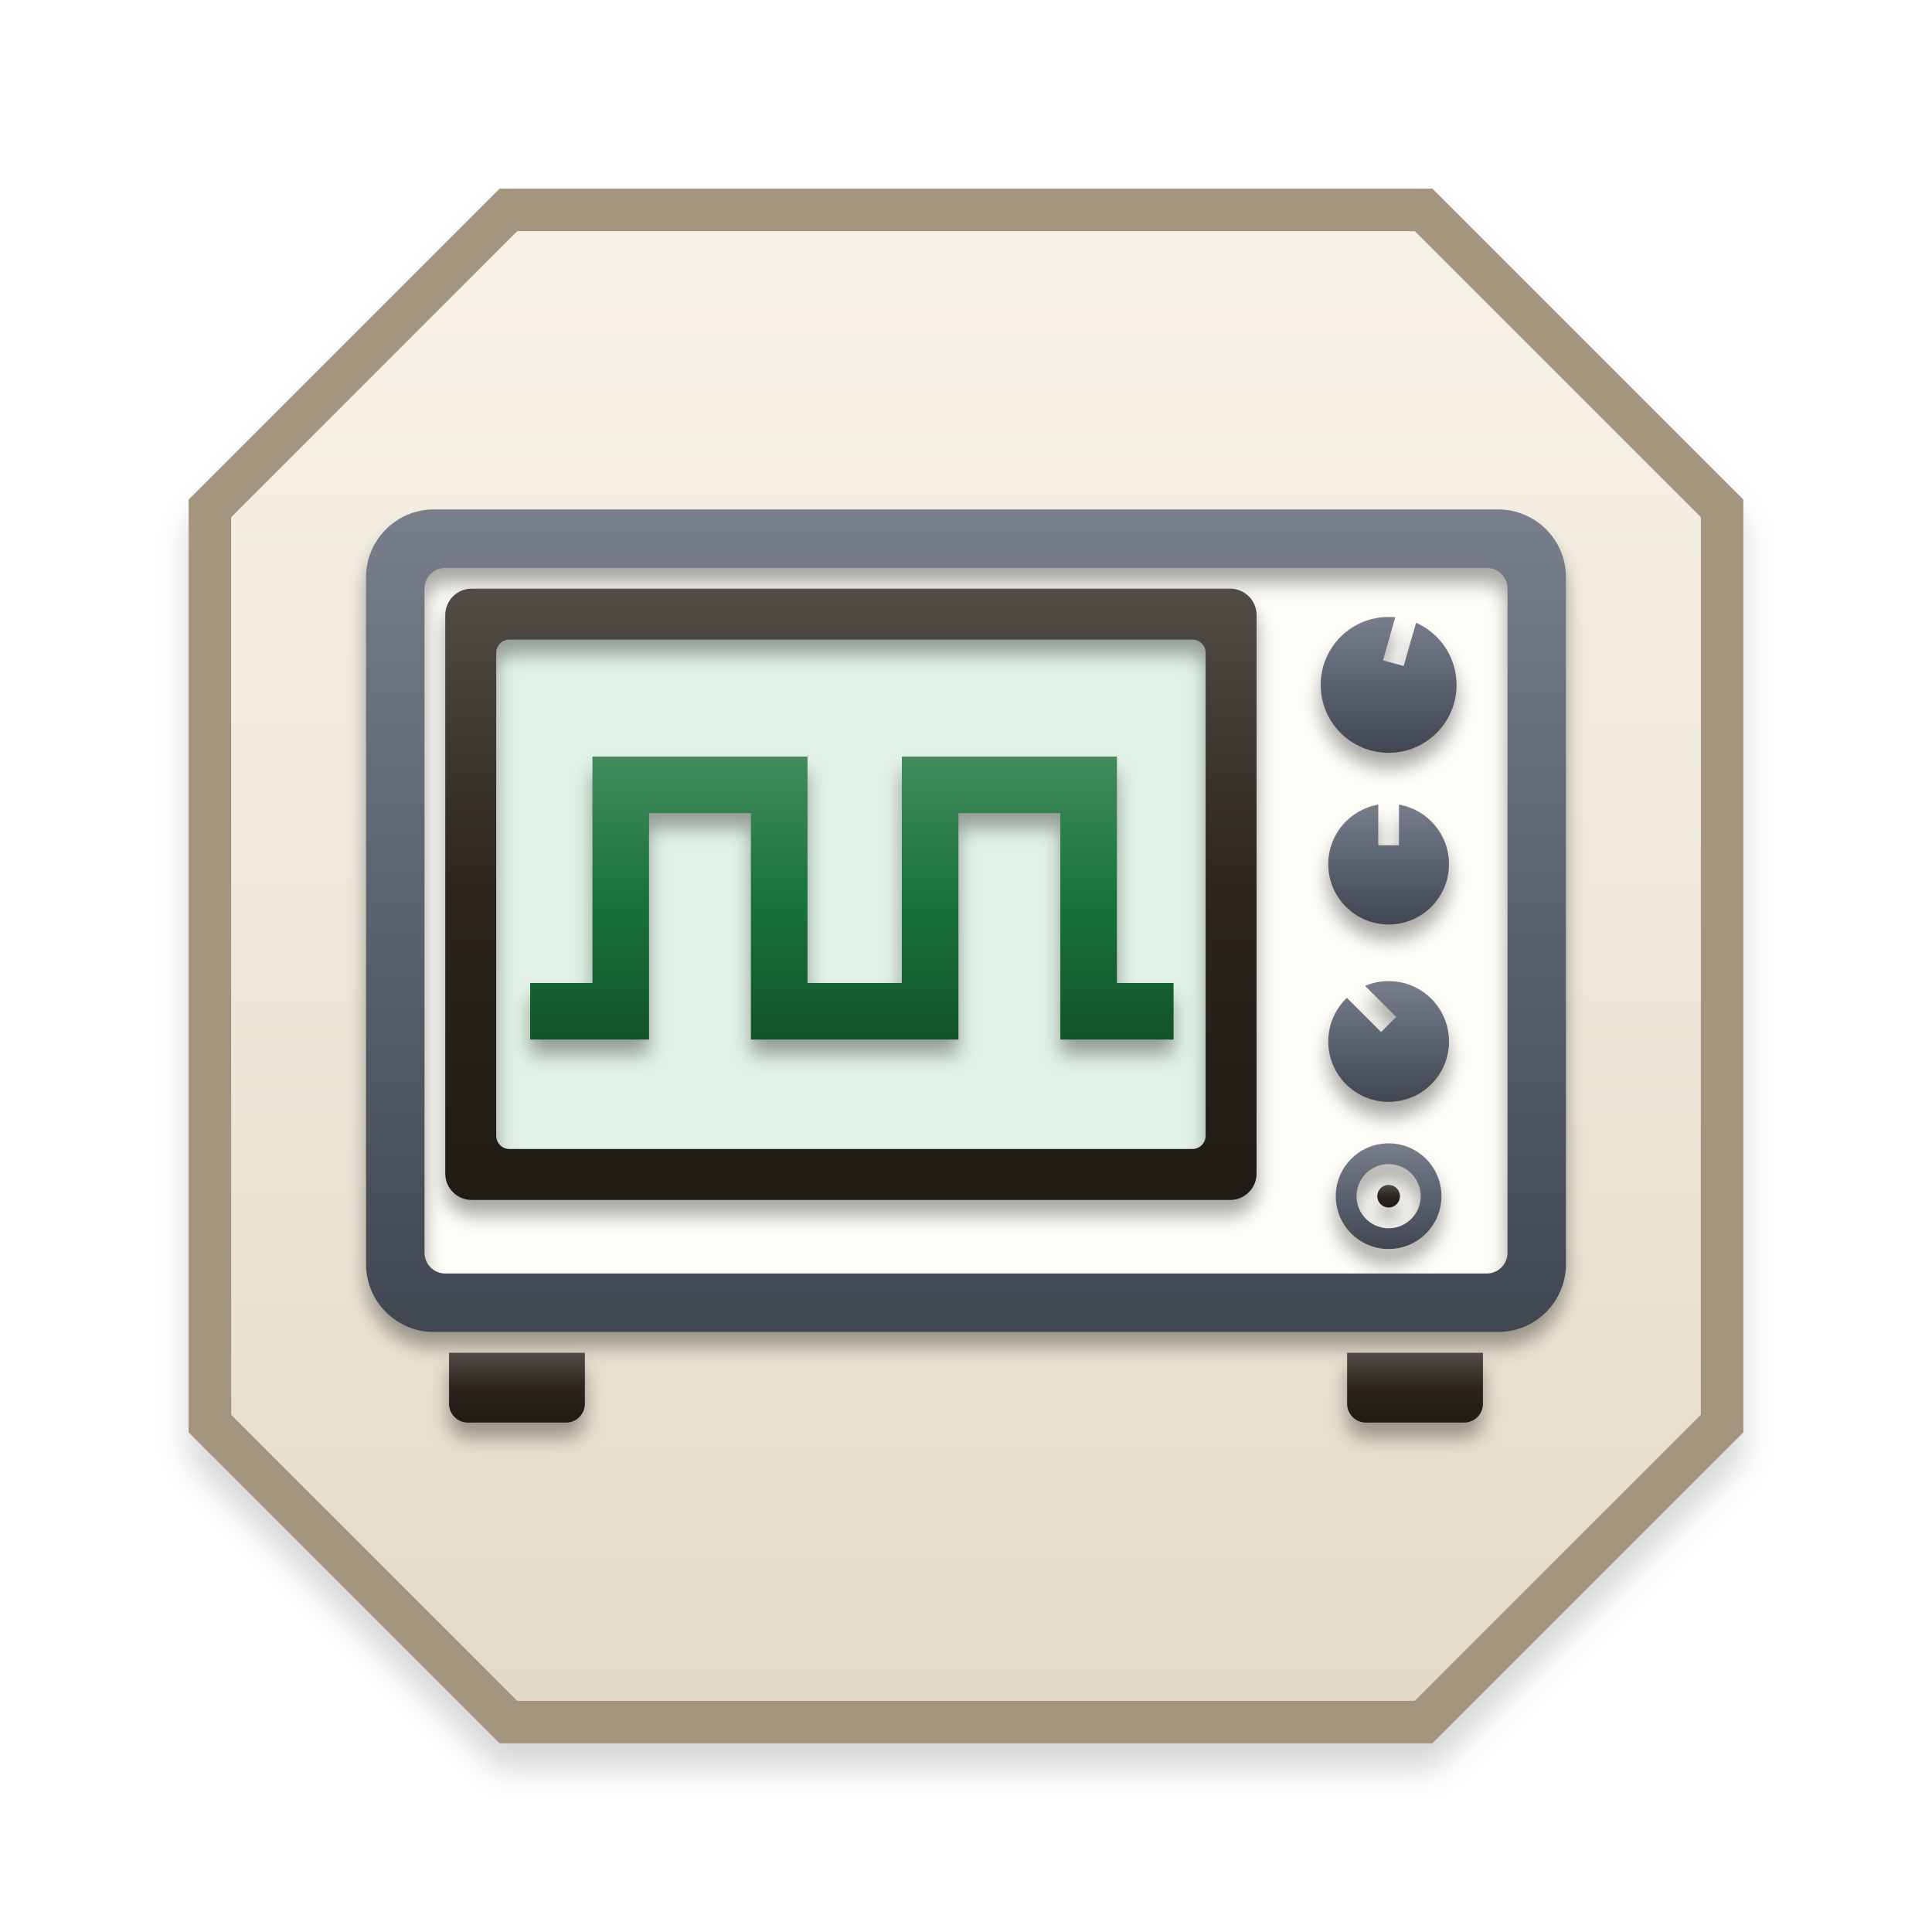
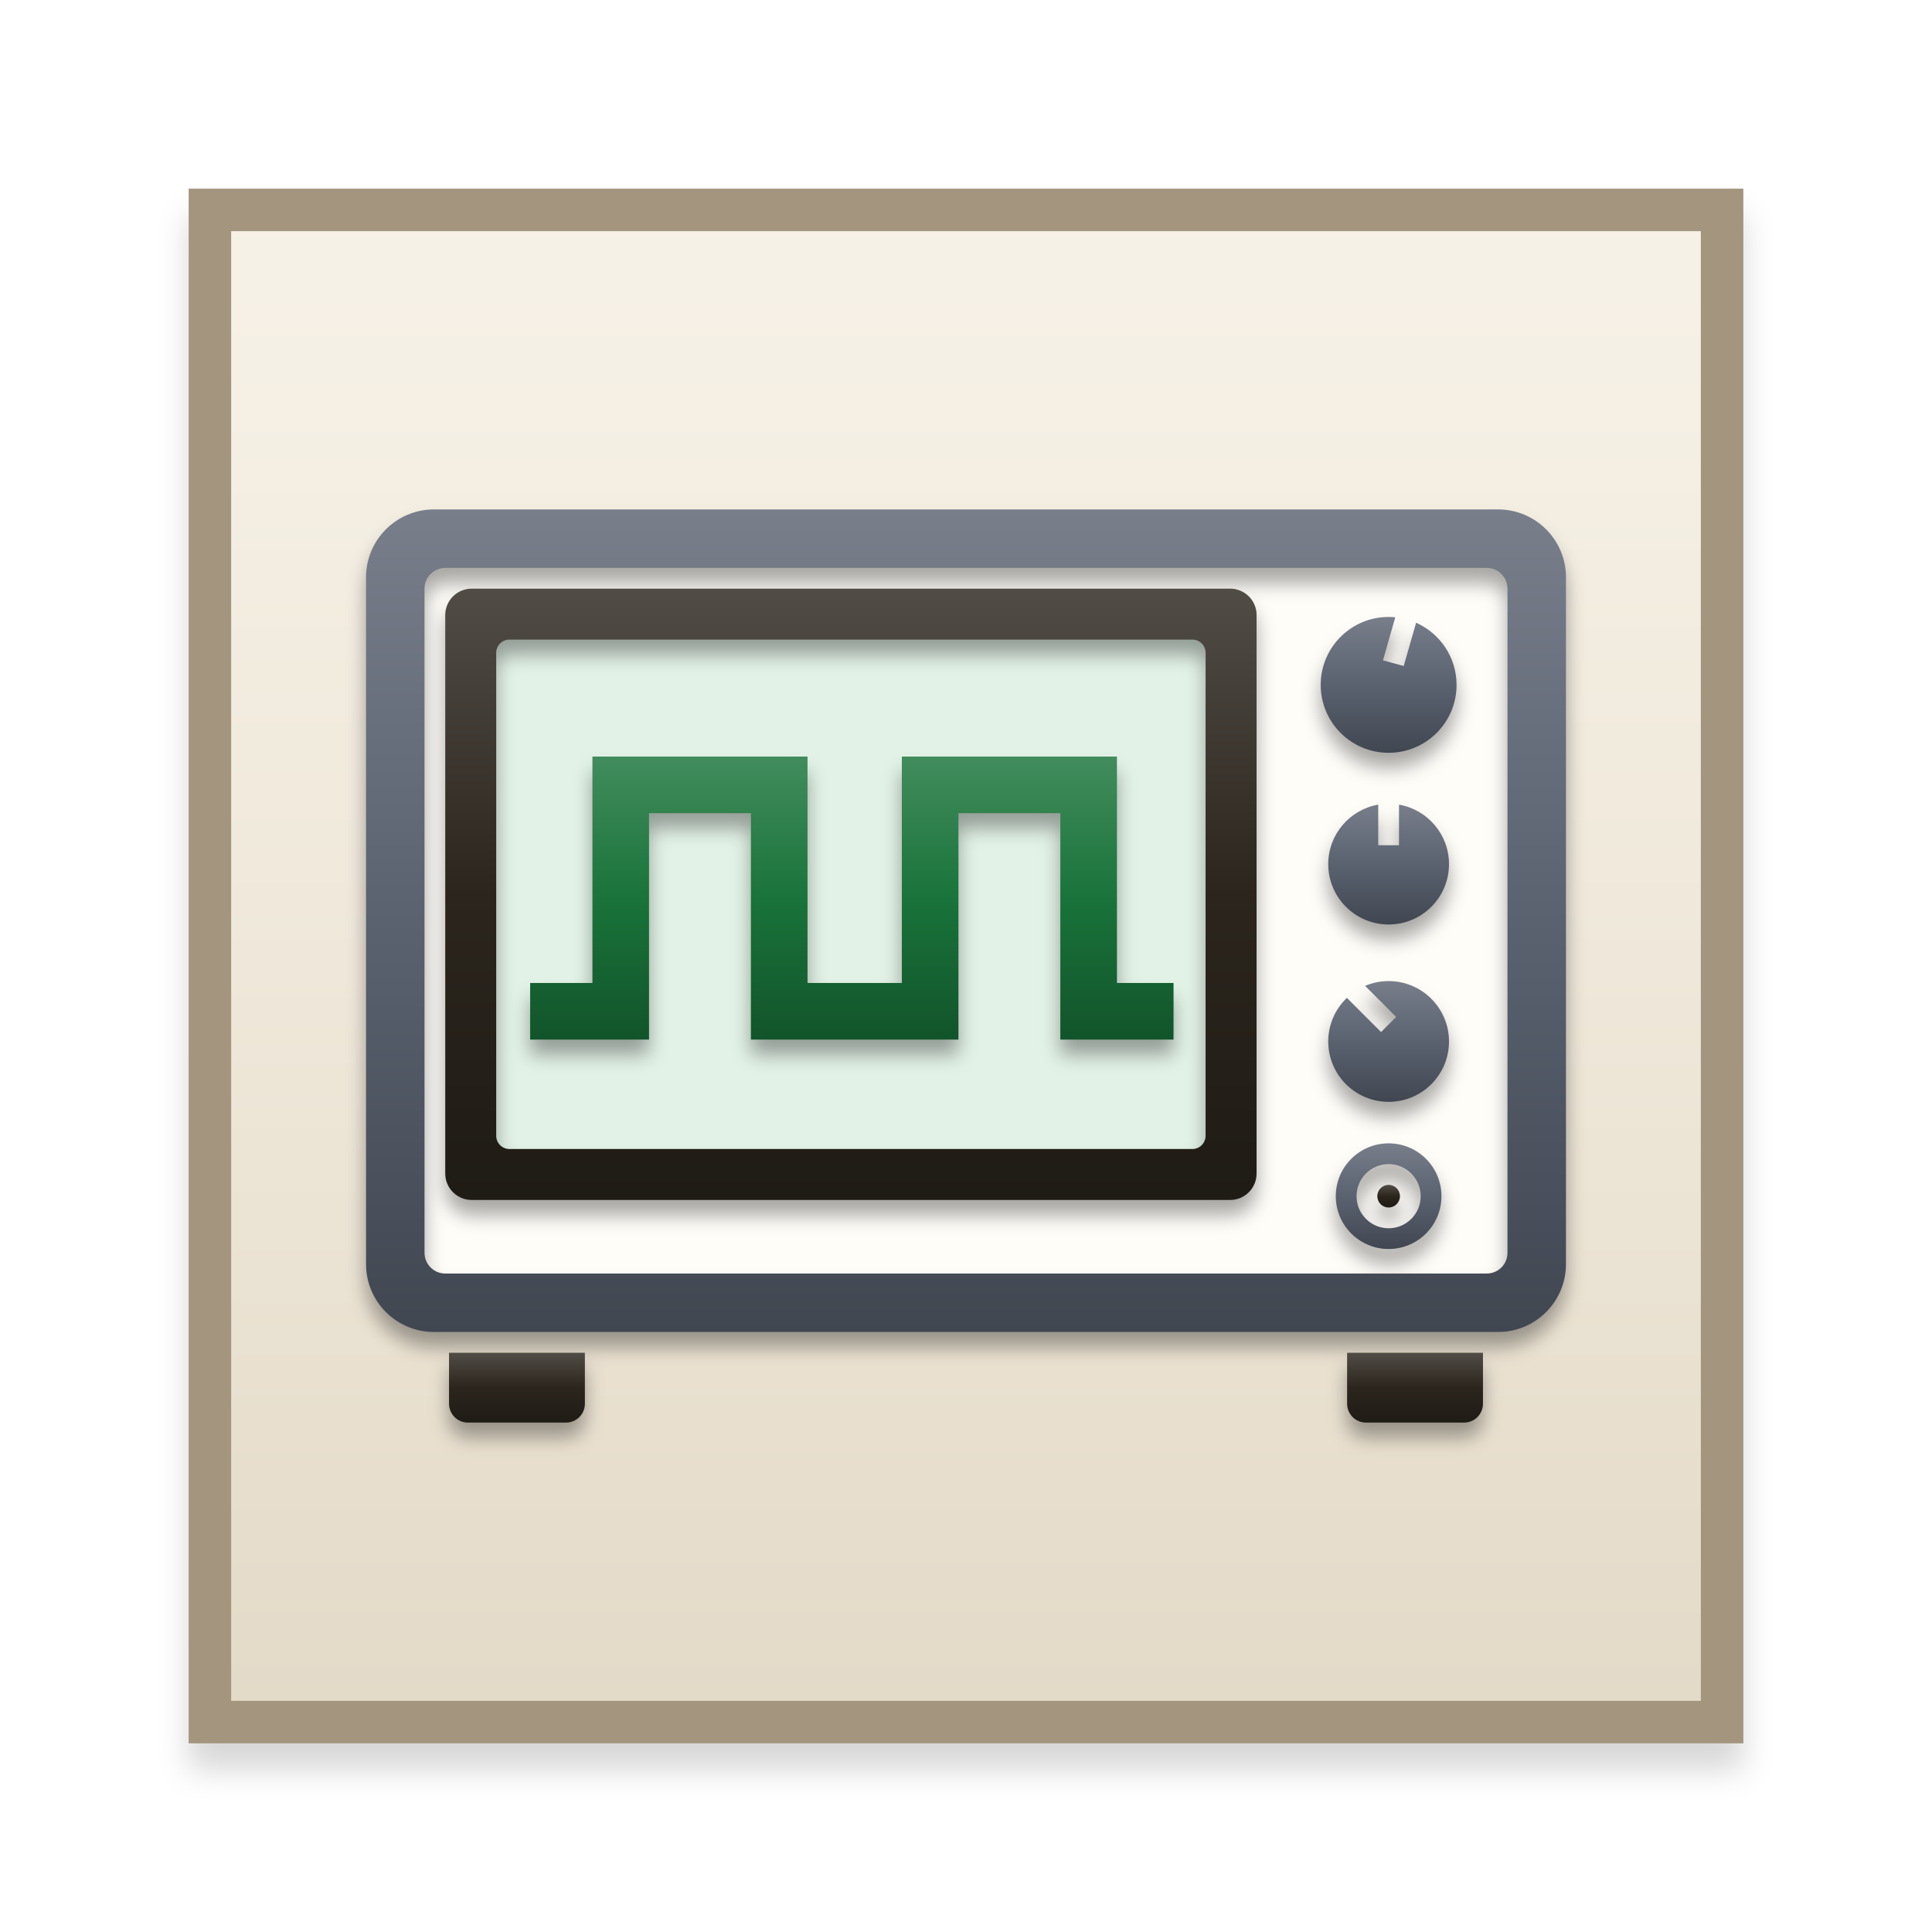
<svg xmlns="http://www.w3.org/2000/svg" width="1024" height="1024" viewBox="0 0 1024 1024">
  <defs>
    <filter id="filter-1" filterUnits="userSpaceOnUse" x="60" y="60" width="904" height="904" data-vc-blend="multiply" color-interpolation-filters="sRGB">
      <feGaussianBlur in="SourceAlpha" stdDeviation="8" />
      <feOffset dx="0" dy="14" result="shadow" />
      <feFlood flood-color="#000000" flood-opacity="0.16" />
      <feComposite in2="shadow" operator="in" result="paint" />
      <feMerge>
        <feMergeNode in="paint" />
        <feMergeNode in="SourceGraphic" />
      </feMerge>
    </filter>
    <linearGradient id="linear-gradient-1" x1="512" y1="100" x2="512" y2="924" gradientUnits="userSpaceOnUse">
      <stop offset="0" stop-color="#f7f2e8" />
      <stop offset="0.5" stop-color="#efe8da" />
      <stop offset="1" stop-color="#e3d9c7" />
    </linearGradient>
    <filter id="filter-2" filterUnits="userSpaceOnUse" x="169" y="245" width="686" height="534" data-vc-blend="multiply" color-interpolation-filters="sRGB">
      <feGaussianBlur in="SourceAlpha" stdDeviation="5" />
      <feOffset dx="0" dy="8" result="shadow" />
      <feFlood flood-color="#050403" flood-opacity="0.35" />
      <feComposite in2="shadow" operator="in" result="paint" />
      <feMerge>
        <feMergeNode in="paint" />
        <feMergeNode in="SourceGraphic" />
      </feMerge>
    </filter>
    <linearGradient id="linear-gradient-2" x1="512" y1="717" x2="512" y2="754" gradientUnits="userSpaceOnUse">
      <stop offset="0" stop-color="#514c46" />
      <stop offset="0.5" stop-color="#2b251d" />
      <stop offset="1" stop-color="#1f1b15" />
    </linearGradient>
    <linearGradient id="linear-gradient-3" x1="512" y1="270" x2="512" y2="706" gradientUnits="userSpaceOnUse">
      <stop offset="0" stop-color="#787e8a" />
      <stop offset="0.5" stop-color="#5a6270" />
      <stop offset="1" stop-color="#414751" />
    </linearGradient>
    <linearGradient id="linear-gradient-4" x1="518" y1="312" x2="518" y2="636" gradientUnits="userSpaceOnUse">
      <stop offset="0" stop-color="#514c46" />
      <stop offset="0.5" stop-color="#2b251d" />
      <stop offset="1" stop-color="#1f1b15" />
    </linearGradient>
    <linearGradient id="linear-gradient-5" x1="518" y1="401" x2="518" y2="553" gradientUnits="userSpaceOnUse">
      <stop offset="0" stop-color="#428c5d" />
      <stop offset="0.5" stop-color="#19733a" />
      <stop offset="1" stop-color="#12532a" />
    </linearGradient>
    <linearGradient id="linear-gradient-6" x1="512" y1="606" x2="512" y2="662" gradientUnits="userSpaceOnUse">
      <stop offset="0" stop-color="#787e8a" />
      <stop offset="0.5" stop-color="#5a6270" />
      <stop offset="1" stop-color="#414751" />
    </linearGradient>
    <linearGradient id="linear-gradient-7" x1="736" y1="628" x2="736" y2="640" gradientUnits="userSpaceOnUse">
      <stop offset="0" stop-color="#514c46" />
      <stop offset="0.5" stop-color="#2b251d" />
      <stop offset="1" stop-color="#1f1b15" />
    </linearGradient>
    <linearGradient id="linear-gradient-8" x1="512" y1="327" x2="512" y2="399" gradientUnits="userSpaceOnUse">
      <stop offset="0" stop-color="#787e8a" />
      <stop offset="0.5" stop-color="#5a6270" />
      <stop offset="1" stop-color="#414751" />
    </linearGradient>
    <linearGradient id="linear-gradient-9" x1="512" y1="426" x2="512" y2="490" gradientUnits="userSpaceOnUse">
      <stop offset="0" stop-color="#787e8a" />
      <stop offset="0.5" stop-color="#5a6270" />
      <stop offset="1" stop-color="#414751" />
    </linearGradient>
    <linearGradient id="linear-gradient-10" x1="512" y1="520" x2="512" y2="584" gradientUnits="userSpaceOnUse">
      <stop offset="0" stop-color="#787e8a" />
      <stop offset="0.5" stop-color="#5a6270" />
      <stop offset="1" stop-color="#414751" />
    </linearGradient>
  </defs>
  <g id="SystemVerilog_course" data-name="SystemVerilog course">
    <g filter="url(#filter-1)">
-       <polygon id="Tile" points="264.8,100 759.2,100 924,264.8 924,759.2 759.2,924 264.8,924 100,759.2 100,264.8" fill="url(#linear-gradient-1)" />
+       <polygon id="Tile" points="100,100 924,100 924,924 100,924" fill="url(#linear-gradient-1)" />
    </g>
-     <path id="Border" d="M264.8 99.999 L759.2 99.999 L924 264.8 L924 759.2 L759.2 924 L264.8 924 L99.999 759.2 L99.999 264.8 Z M274.13 122.522 L122.523 274.13 L122.523 749.87 L274.13 901.478 L749.87 901.478 L901.478 749.87 L901.478 274.13 L749.87 122.522 Z" fill="#a3957e" />
+     <path id="Border" d="M100 100 L924 100 L924 924 L100 924 Z M122.523 122.523 L122.523 901.478 L901.478 901.478 L901.478 122.523 Z" fill="#a3957e" />
    <path id="Enclosed_front_panel" data-name="Enclosed front panel" d="M230 270 L794 270 C813.882 270 830 286.118 830 306 L830 670 C830 689.882 813.882 706 794 706 L230 706 C210.118 706 194 689.882 194 670 L194 306 C194 286.118 210.118 270 230 270 Z" fill="#fffdf8" />
    <path id="Display_glass" data-name="Display glass" d="M250 312 L652 312 C659.732 312 666 318.268 666 326 L666 622 C666 629.732 659.732 636 652 636 L250 636 C242.268 636 236 629.732 236 622 L236 326 C236 318.268 242.268 312 250 312 Z" fill="#e2f2e6" />
    <g filter="url(#filter-2)">
      <g id="Bench_oscilloscope" data-name="Bench oscilloscope">
        <path id="Bench_feet" data-name="Bench feet" d="M238 717 L310 717 L310 744 C310 749.523 305.523 754 300 754 L248 754 C242.477 754 238 749.523 238 744 Z M714 717 L786 717 L786 744 C786 749.523 781.523 754 776 754 L724 754 C718.477 754 714 749.523 714 744 Z" fill="url(#linear-gradient-2)" />
        <path id="Moulded_bench_enclosure" data-name="Moulded bench enclosure" d="M230 270 L794 270 C813.882 270 830 286.118 830 306 L830 670 C830 689.882 813.882 706 794 706 L230 706 C210.118 706 194 689.882 194 670 L194 306 C194 286.118 210.118 270 230 270 Z M236 301 C229.925 301 225 305.925 225 312 L225 664 C225 670.075 229.925 675 236 675 L788 675 C794.075 675 799 670.075 799 664 L799 312 C799 305.925 794.075 301 788 301 Z" fill="url(#linear-gradient-3)" />
        <path id="Recessed_display_bezel" data-name="Recessed display bezel" d="M250 312 L652 312 C659.732 312 666 318.268 666 326 L666 622 C666 629.732 659.732 636 652 636 L250 636 C242.268 636 236 629.732 236 622 L236 326 C236 318.268 242.268 312 250 312 Z M270 339 C266.134 339 263 342.134 263 346 L263 602 C263 605.866 266.134 609 270 609 L632 609 C635.866 609 639 605.866 639 602 L639 346 C639 342.134 635.866 339 632 339 Z" fill="url(#linear-gradient-4)" />
        <polygon id="Square-wave_trace" data-name="Square-wave trace" points="281,521 314,521 314,401 428,401 428,521 478,521 478,401 592,401 592,521 622,521 622,551 562,551 562,431 508,431 508,551 398,551 398,431 344,431 344,551 281,551" fill="url(#linear-gradient-5)" />
        <path id="BNC_socket_rim" data-name="BNC socket rim" d="M708 634 C708 618.536 720.536 606 736 606 C751.464 606 764 618.536 764 634 C764 649.464 751.464 662 736 662 C720.536 662 708 649.464 708 634 Z M723.979 621.979 C717.336 628.622 717.336 639.378 723.979 646.021 C730.622 652.664 741.378 652.664 748.021 646.021 C754.664 639.378 754.664 628.622 748.021 621.979 C741.378 615.336 730.622 615.336 723.979 621.979 Z" fill="url(#linear-gradient-6)" />
        <circle id="Recessed_probe_contact" data-name="Recessed probe contact" cx="736" cy="634" r="6" fill="url(#linear-gradient-7)" />
        <path id="Timebase_knob" data-name="Timebase knob" d="M700 363 C700 343.118 716.118 327 736 327 C737.189 327 738.364 327.058 739.523 327.17 L739.523 327.17 L733 350 L744 353 L750.553 330.063 C763.186 335.653 772 348.297 772 363 C772 382.882 755.882 399 736 399 C716.118 399 700 382.882 700 363 Z" fill="url(#linear-gradient-8)" />
        <path id="Vertical_scale_knob" data-name="Vertical scale knob" d="M704 458 C704 442.202 715.448 429.078 730.5 426.471 L730.5 448 L741.5 448 L741.5 426.471 C756.552 429.078 768 442.202 768 458 C768 475.673 753.673 490 736 490 C718.327 490 704 475.673 704 458 Z" fill="url(#linear-gradient-9)" />
        <path id="Trigger_level_knob" data-name="Trigger level knob" d="M723.523 522.523 C727.357 520.899 731.574 520 736 520 C753.673 520 768 534.327 768 552 C768 569.673 753.673 584 736 584 C718.327 584 704 569.673 704 552 C704 542.909 707.791 534.704 713.878 528.878 L732 547 L740 539 Z" fill="url(#linear-gradient-10)" />
      </g>
    </g>
  </g>
</svg>
